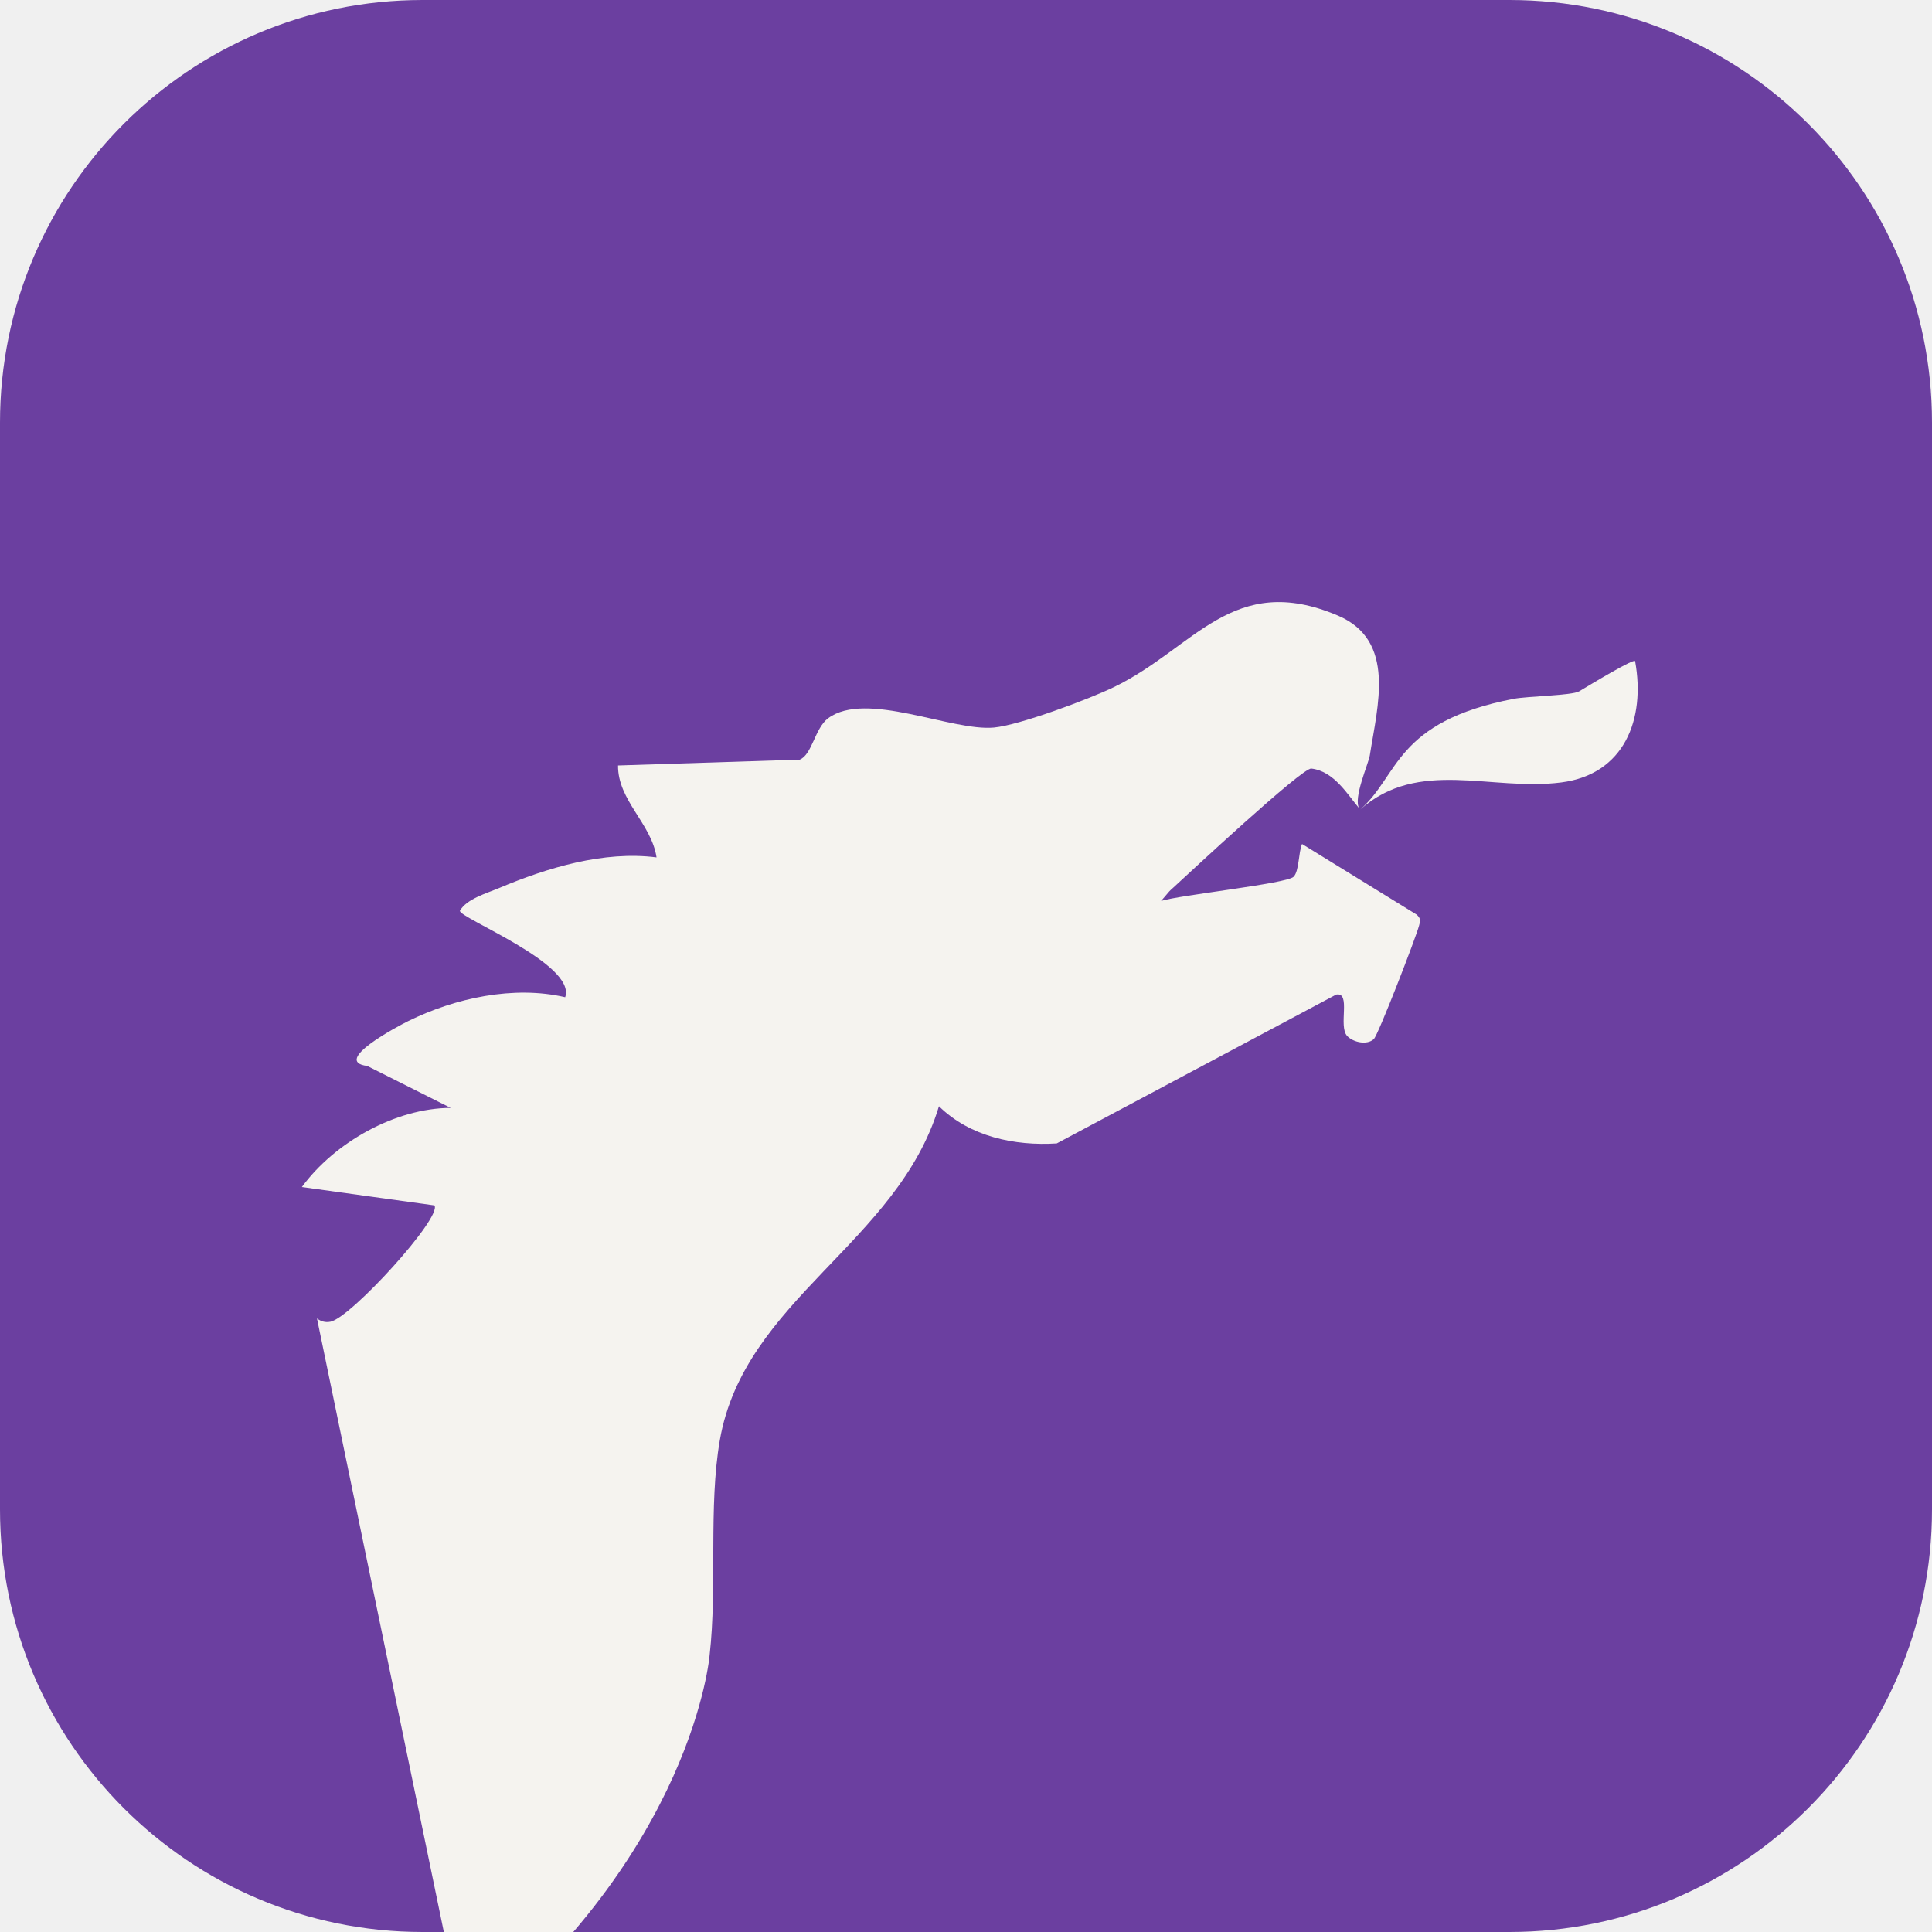
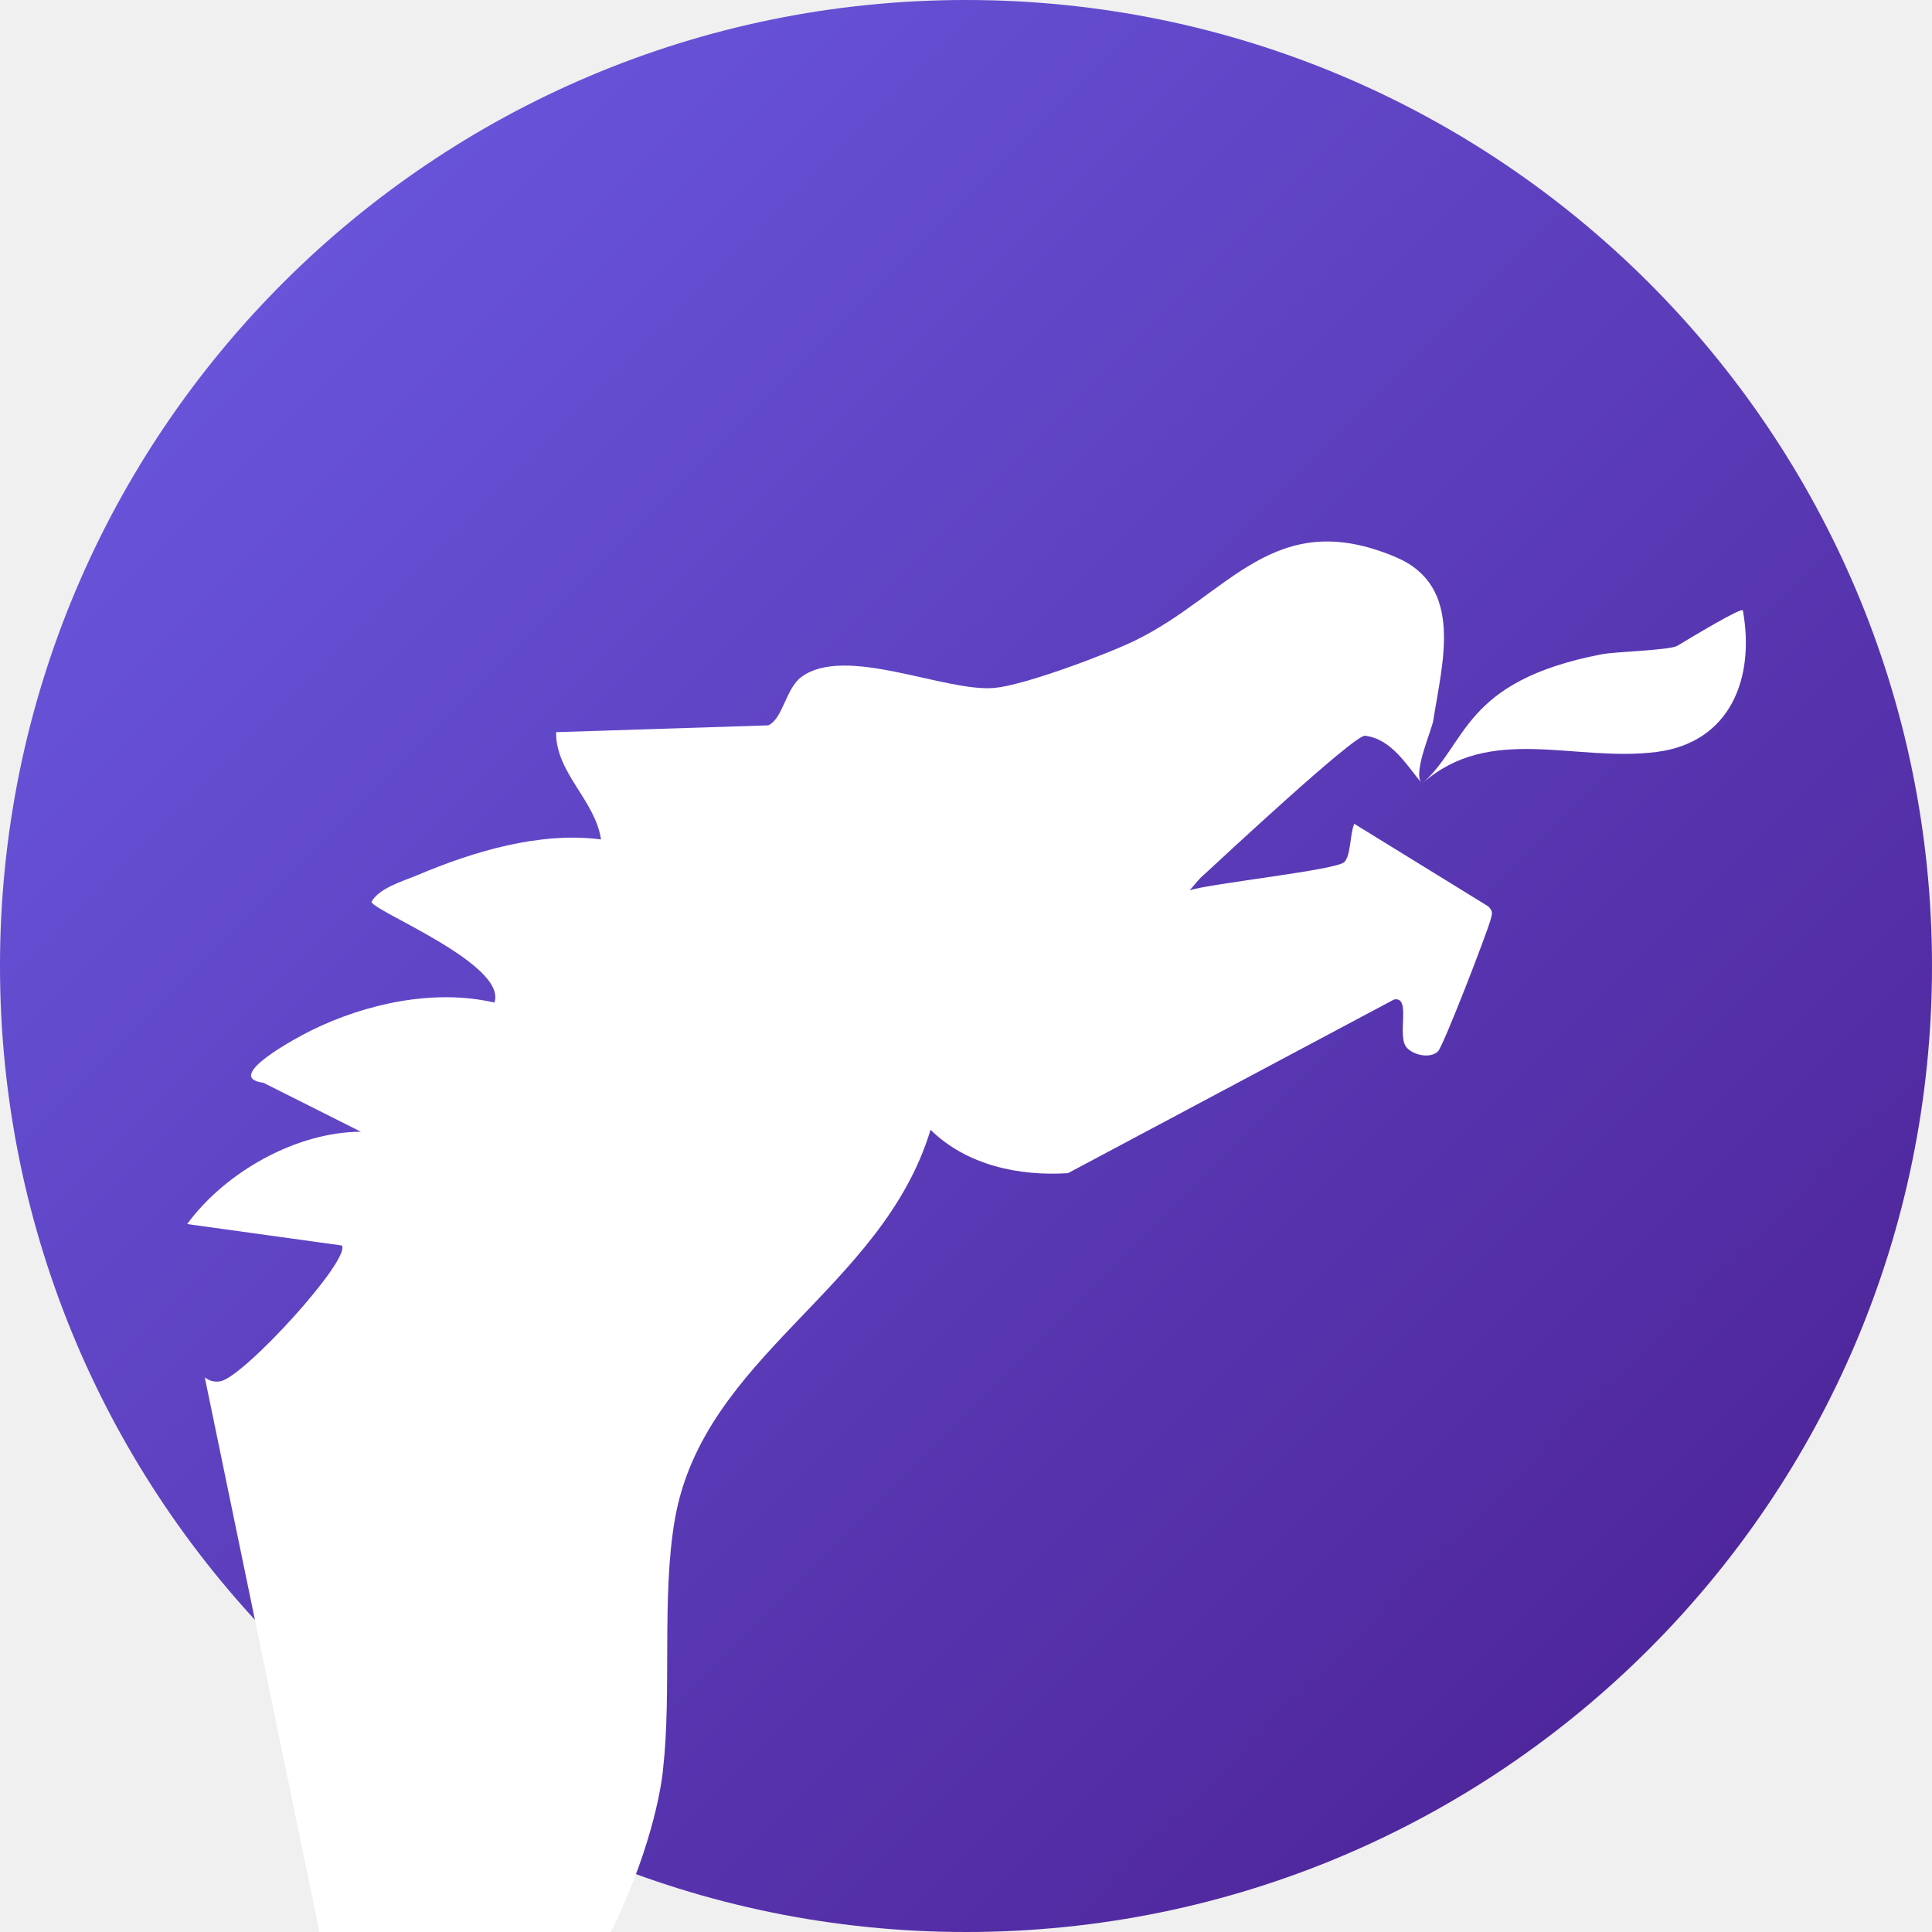
<svg xmlns="http://www.w3.org/2000/svg" width="32" height="32" viewBox="0 0 32 32">
-   <rect width="32" height="32" rx="7" fill="#6B3FA0" />
-   <g transform="translate(5 4) scale(0.00857)" fill="#F5F3EF">
+   <defs>
+     <linearGradient id="g" x1="0" y1="0" x2="1" y2="1">
+       <stop offset="0" stop-color="#6D5DE6" />
+       <stop offset="1" stop-color="#4A1D8F" />
+     </linearGradient>
+   </defs>
+   <circle cx="16" cy="16" r="16" fill="url(#g)" />
+   <g transform="translate(3.1 2) scale(0.01)" fill="#ffffff">
    <path d="M29.19,2081.41c7.17,5.45,15.64,8.37,26.06,6.33,39.65-7.78,216.16-201.61,200.97-224.8L0,1827.43c63.27-86.45,181.09-152.6,287.67-152.94l-161.38-81.1c-69.55-8.77,59.31-76.89,79.24-86.68,90.68-44.62,204-69.26,303.35-46.14,22.36-63.98-206.84-153.94-203.41-167.14,13.05-22.89,51.68-33.75,75.48-43.76,93.55-39.43,202.64-72.45,304.52-59.33-9.86-65.48-75.11-110.12-74.42-177.65l351.11-11.26c24.03-9.59,29.25-60.92,55-80.05,73-54.16,238.53,25.62,320.29,18.02,49.52-4.6,183.81-54.89,232.1-78.26,155.82-75.43,229.7-224.36,432.65-138.2,113.57,48.21,76.54,174.74,61.78,270.28-2.44,15.9-33.08,83.83-20.19,102.65-22.71-26.72-48.85-72.25-92.89-77.23-17.55-2-239.19,204.93-267.06,230.43-8.86,8.09-2.83,1.68-23.3,25.49,34.9-11.35,242.84-33.39,256.11-46.74,10.96-11.06,9.24-46.66,16.38-63.37l221.98,136.76c7.99,8.21,6.73,11.34,4.15,21.1-5.99,22.84-78.82,210.98-87.39,219.1-13,12.32-39.87,6.47-51.51-5.9-17.73-18.84,8.17-85.49-21.24-80.05l-540.08,287.66c-81.3,5.19-167.82-13.04-227.66-71.85-79.95,264.91-376.25,373.67-423.52,645.46-22.14,127.29-4.83,284.02-19.67,414.88,0,0-30.52,381.53-472.12,736.73" />
    <path d="M2434.01,1045.45c-135.59,17.48-275.75-47.51-388.52,52.38,75.24-65.54,66.33-169.29,296.28-213.94,26.25-5.12,113.39-6.47,126.74-14.47,22.85-13.7,107.1-64.63,108.23-58.32,20.3,111.79-20.51,218.61-142.72,234.35Z" />
  </g>
</svg>
